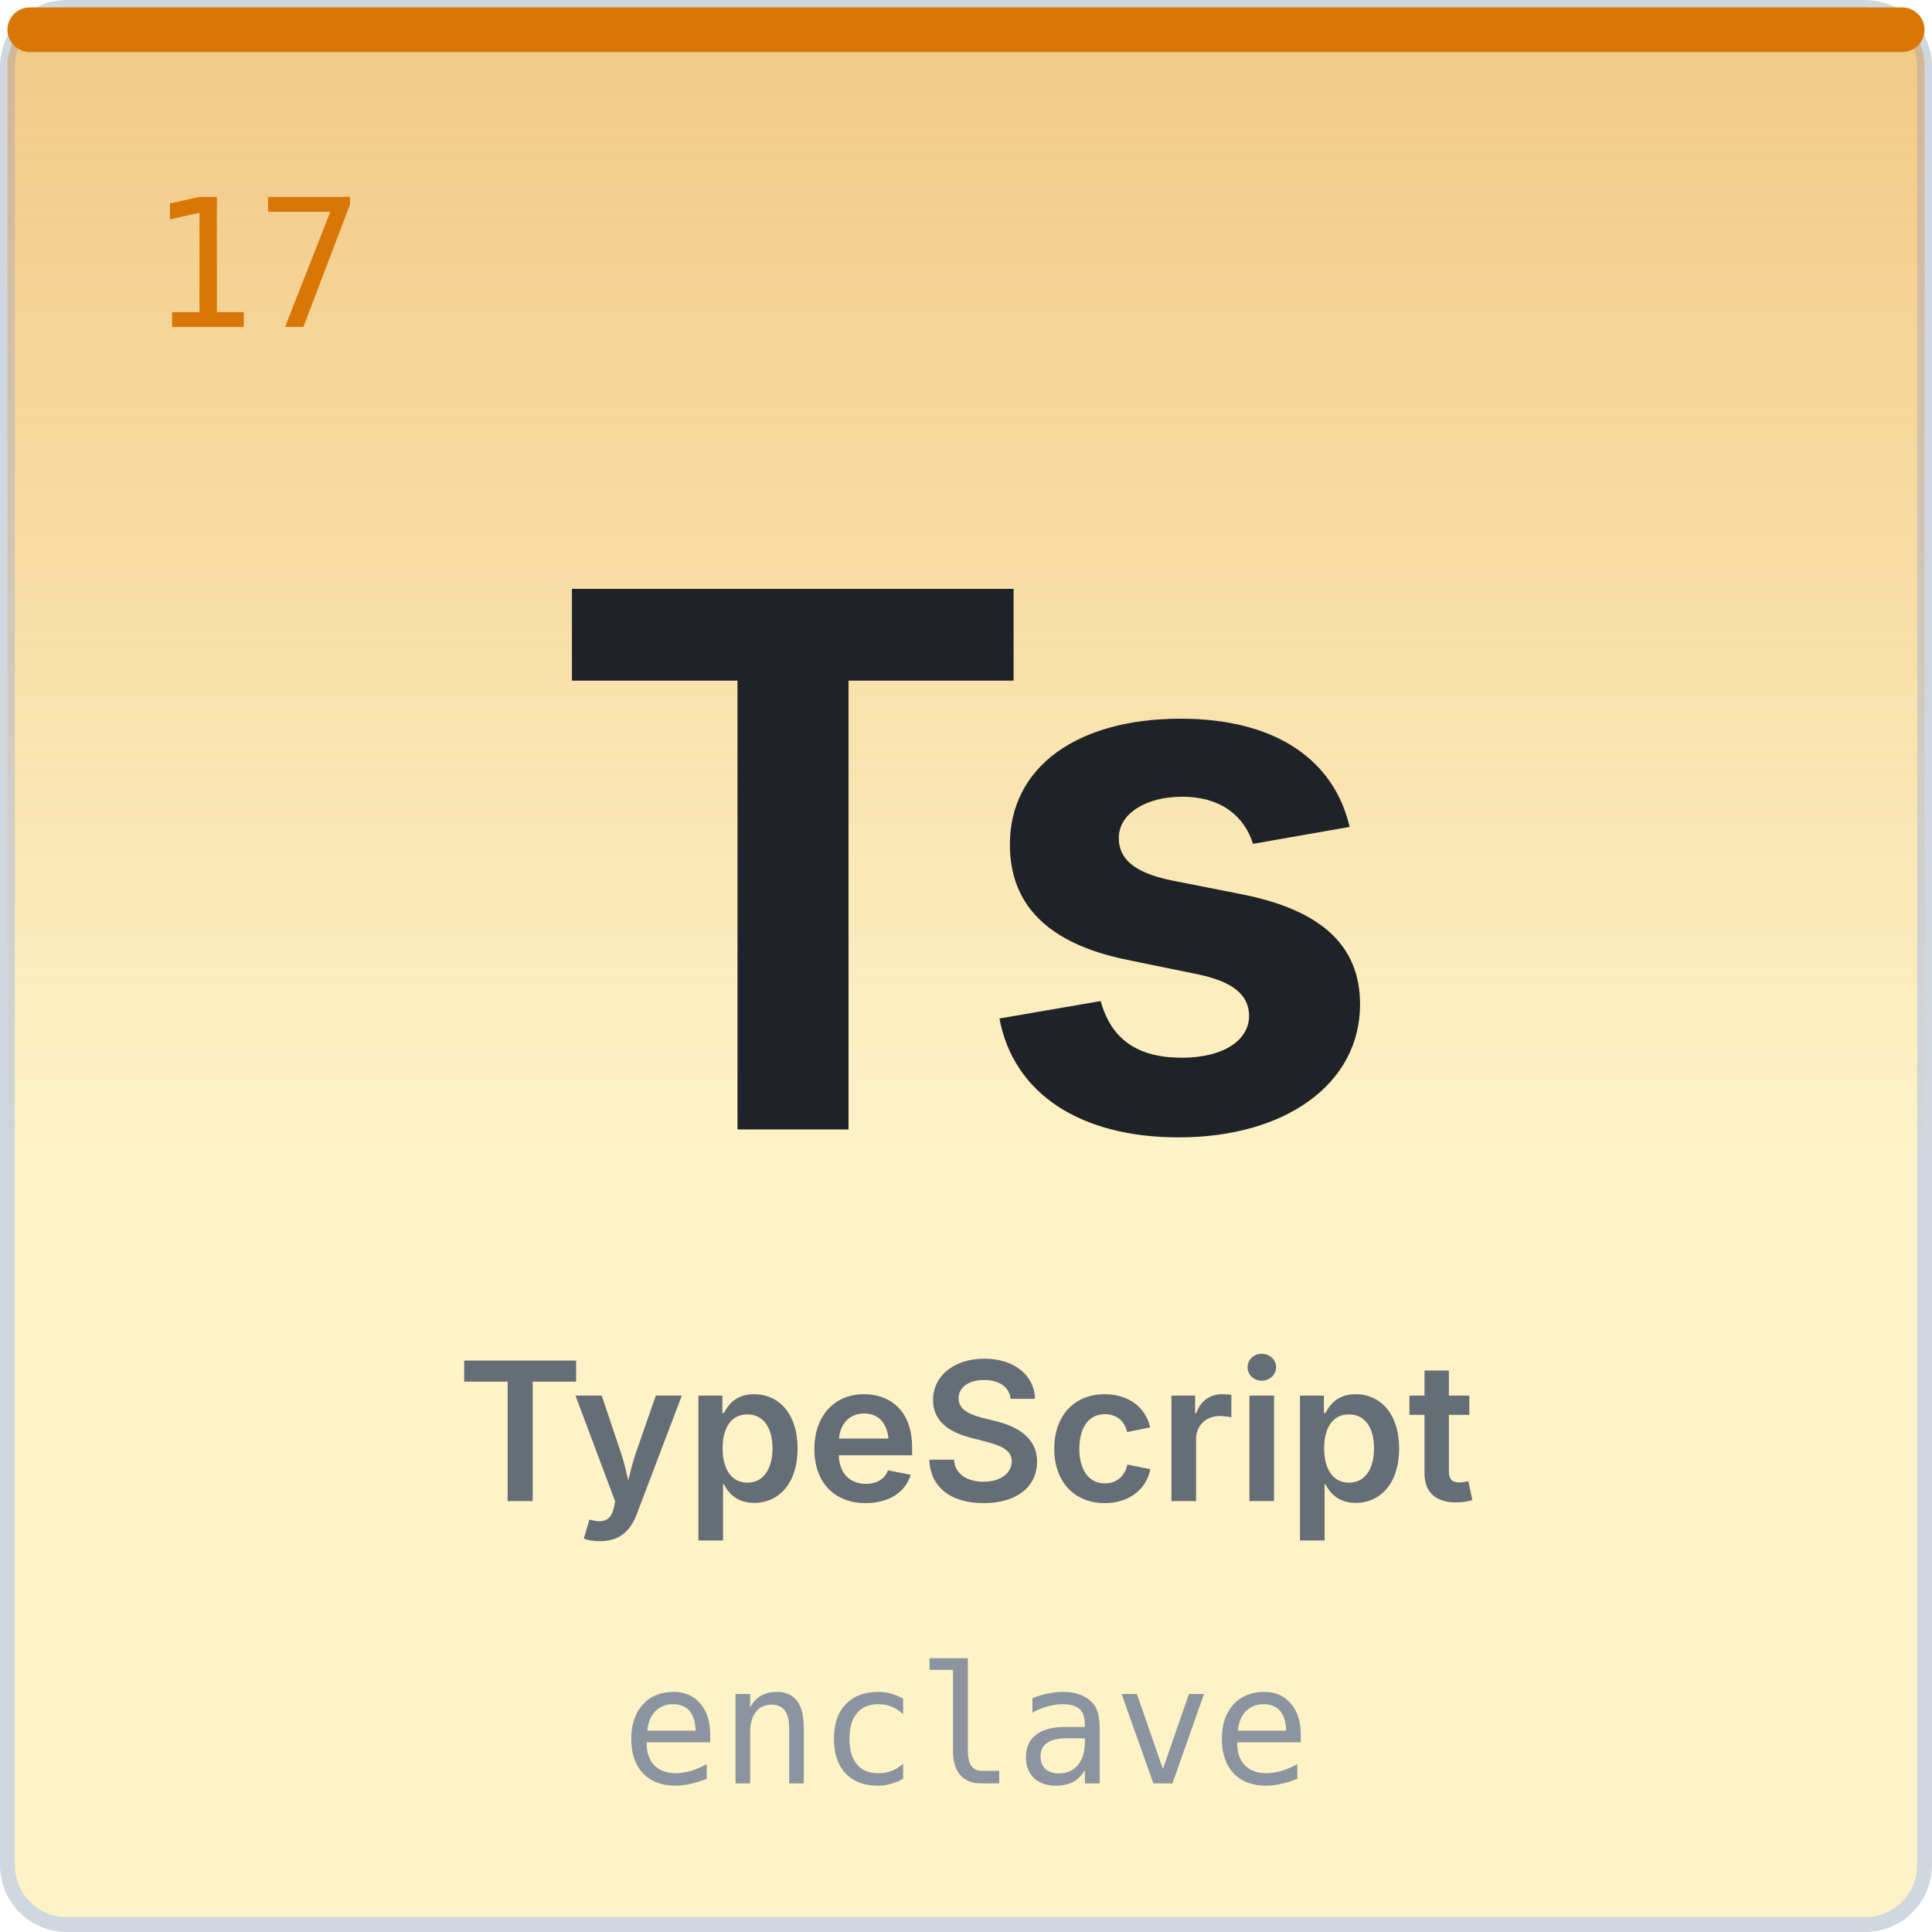
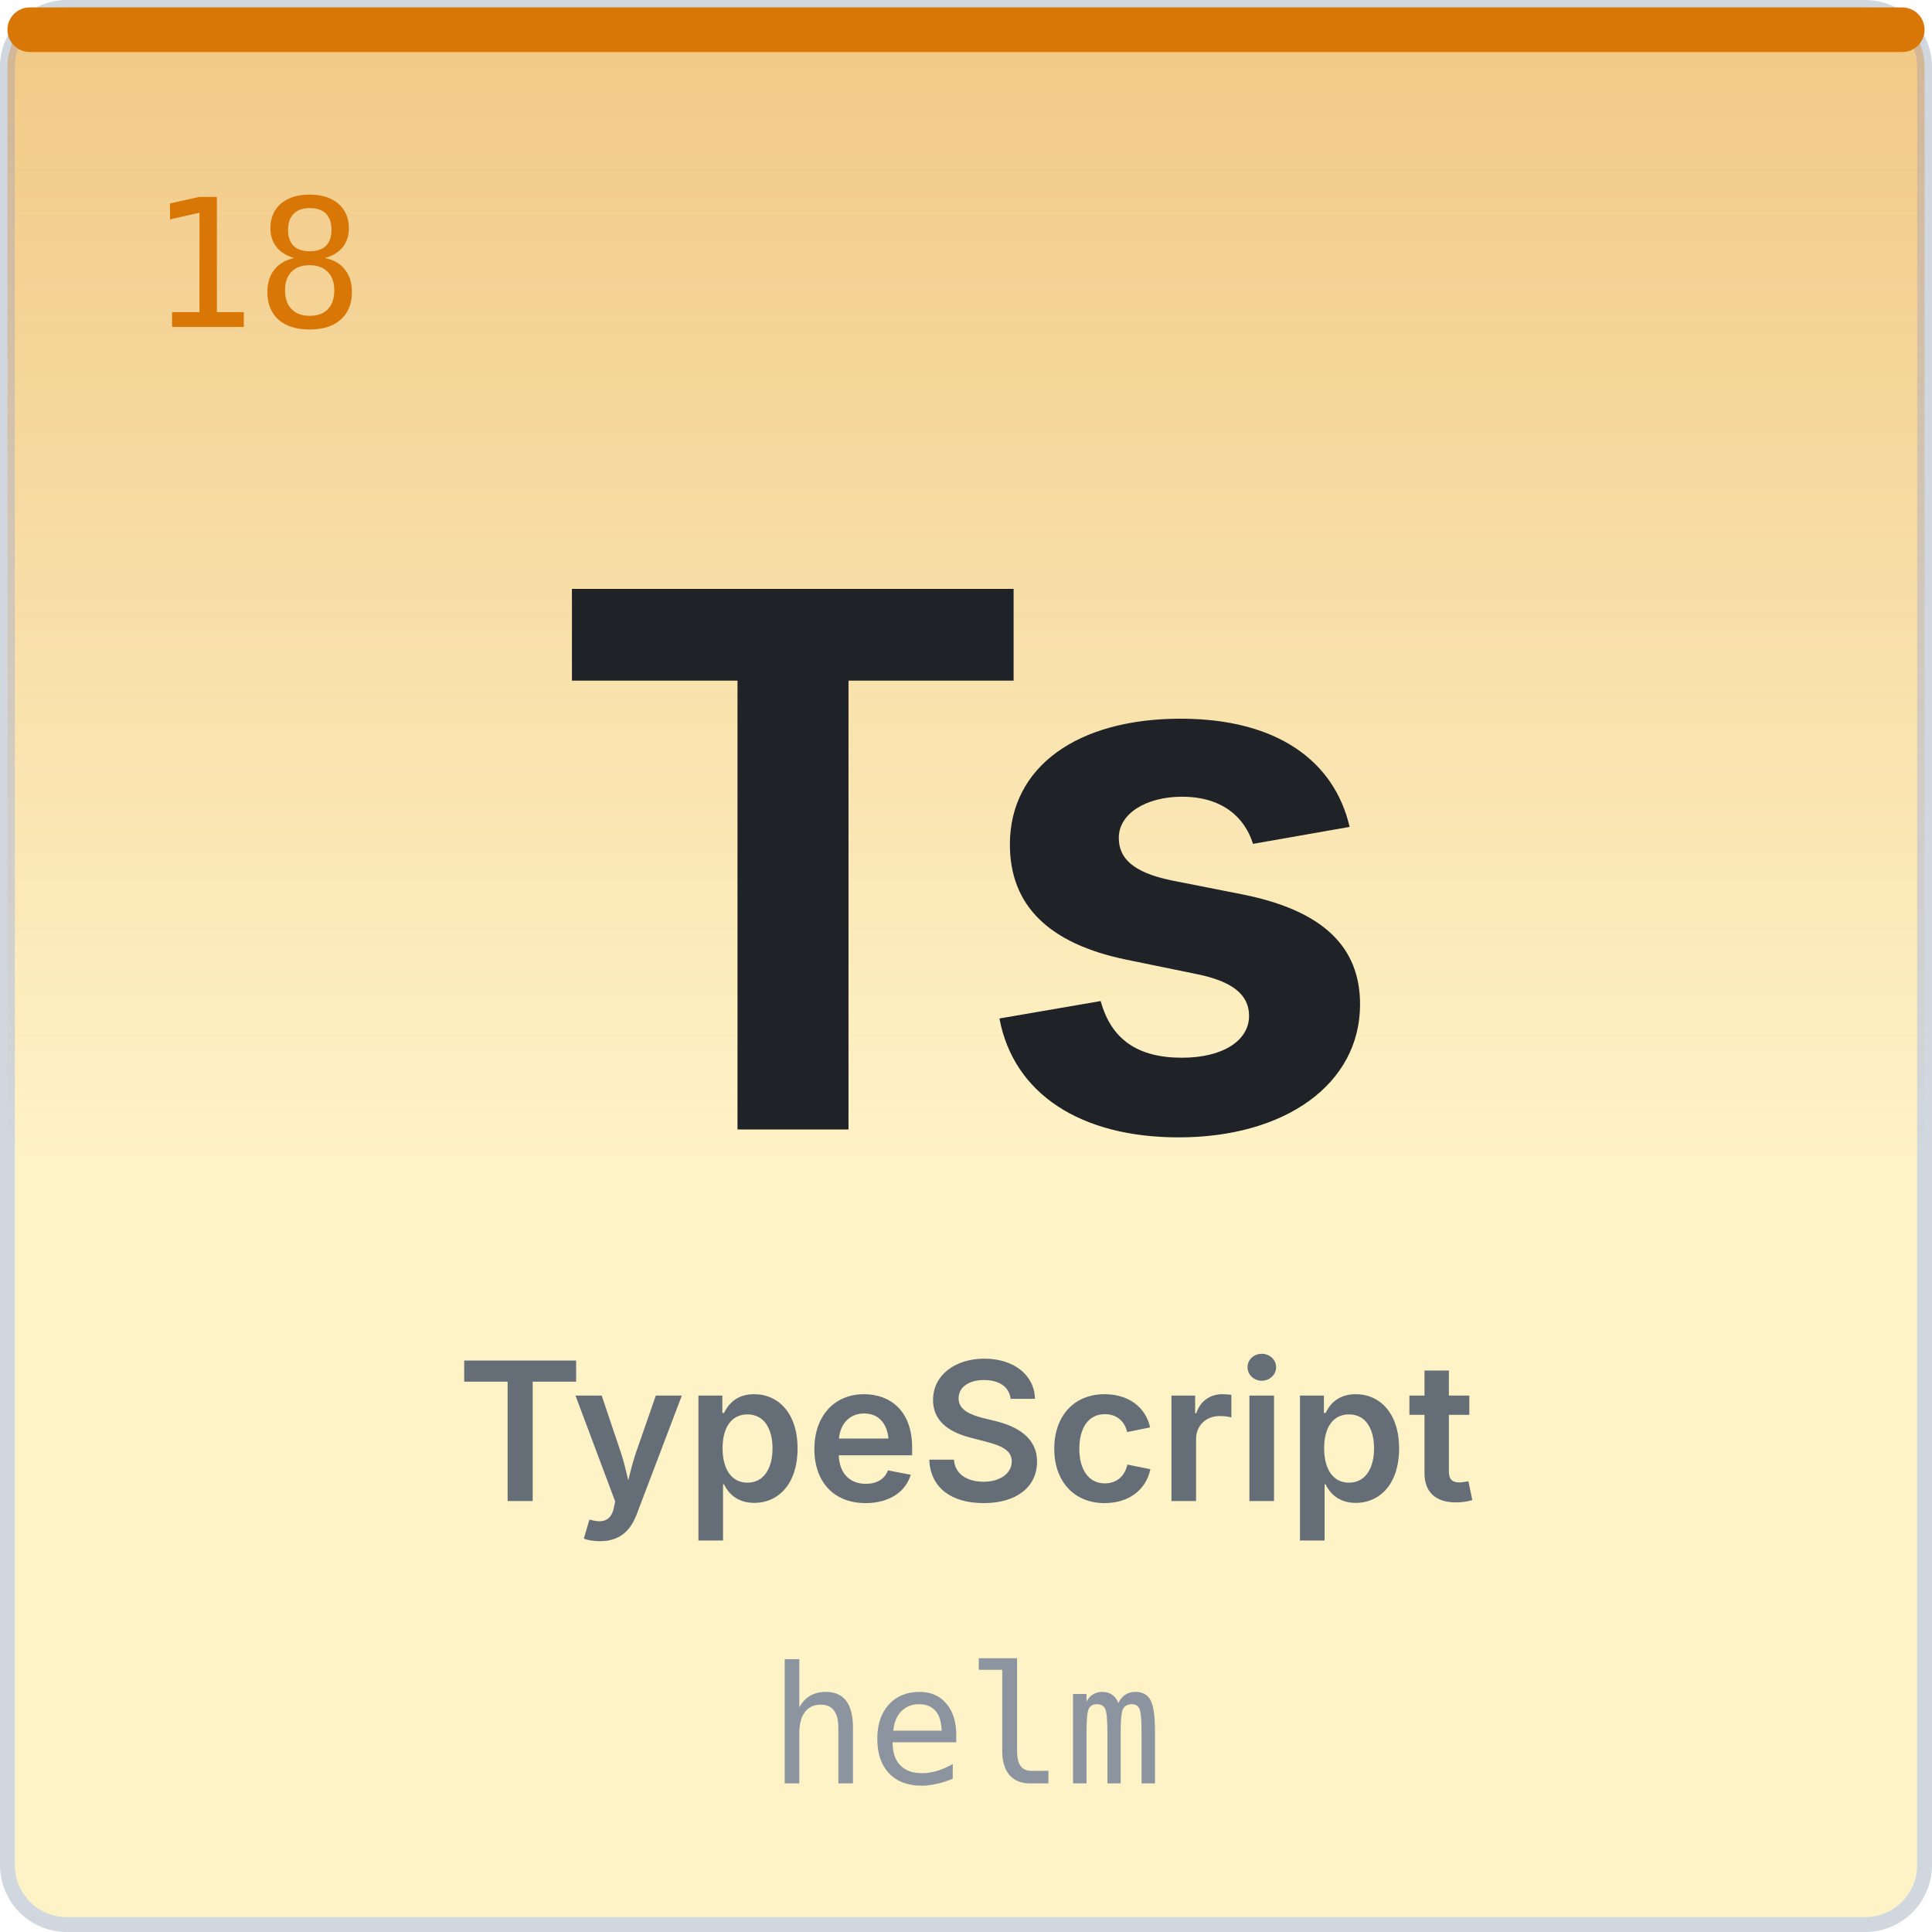
- <svg xmlns="http://www.w3.org/2000/svg" width="130" height="130" viewBox="0 0 130 130" role="img" aria-label="17 Ts TypeScript enclave">
+ <svg xmlns="http://www.w3.org/2000/svg" width="130" height="130" viewBox="0 0 130 130" role="img" aria-label="18 Ts TypeScript helm">
  <defs>
-     <linearGradient id="g17" x1="0" y1="0" x2="0" y2="1">
+     <linearGradient id="g18" x1="0" y1="0" x2="0" y2="1">
      <stop offset="0%" stop-color="#d97706" stop-opacity="0.35" />
      <stop offset="60%" stop-color="#d97706" stop-opacity="0" />
    </linearGradient>
  </defs>
  <g opacity="1">
    <set attributeName="opacity" to="0" begin="0s" />
-     <animate attributeName="opacity" from="0" to="1" begin="1.28s" dur="0.55s" fill="freeze" />
+     <animate attributeName="opacity" from="0" to="1" begin="1.36s" dur="0.55s" fill="freeze" />
    <rect x="0.5" y="0.5" width="129" height="129" rx="4" fill="#fef3c7" stroke="#d0d7de" stroke-width="1" />
-     <rect x="0.5" y="0.5" width="129" height="129" rx="4" fill="url(#g17)" />
+     <rect x="0.5" y="0.5" width="129" height="129" rx="4" fill="url(#g18)" />
    <rect x="0.5" y="0.5" width="129" height="3" rx="1.5" fill="#d97706">
-       <animate attributeName="opacity" values="1;0.45;1" dur="4s" begin="-3.57s" repeatCount="indefinite" />
+       <animate attributeName="opacity" values="1;0.45;1" dur="4s" begin="-3.78s" repeatCount="indefinite" />
    </rect>
-     <text x="10" y="22" font-family="ui-monospace, SFMono-Regular, Menlo, monospace" font-size="12" font-weight="500" fill="#d97706">17</text>
+     <text x="10" y="22" font-family="ui-monospace, SFMono-Regular, Menlo, monospace" font-size="12" font-weight="500" fill="#d97706">18</text>
    <text x="65" y="76" font-family="-apple-system, BlinkMacSystemFont, Inter, system-ui, sans-serif" font-size="50" font-weight="700" fill="#1f2328" text-anchor="middle" letter-spacing="-1">Ts</text>
    <text x="65" y="101" font-family="-apple-system, BlinkMacSystemFont, Inter, system-ui, sans-serif" font-size="13" font-weight="600" fill="#656d76" text-anchor="middle">TypeScript</text>
-     <text x="65" y="120" font-family="ui-monospace, SFMono-Regular, Menlo, monospace" font-size="11" fill="#8c959f" text-anchor="middle">enclave</text>
+     <text x="65" y="120" font-family="ui-monospace, SFMono-Regular, Menlo, monospace" font-size="11" fill="#8c959f" text-anchor="middle">helm</text>
  </g>
</svg>
